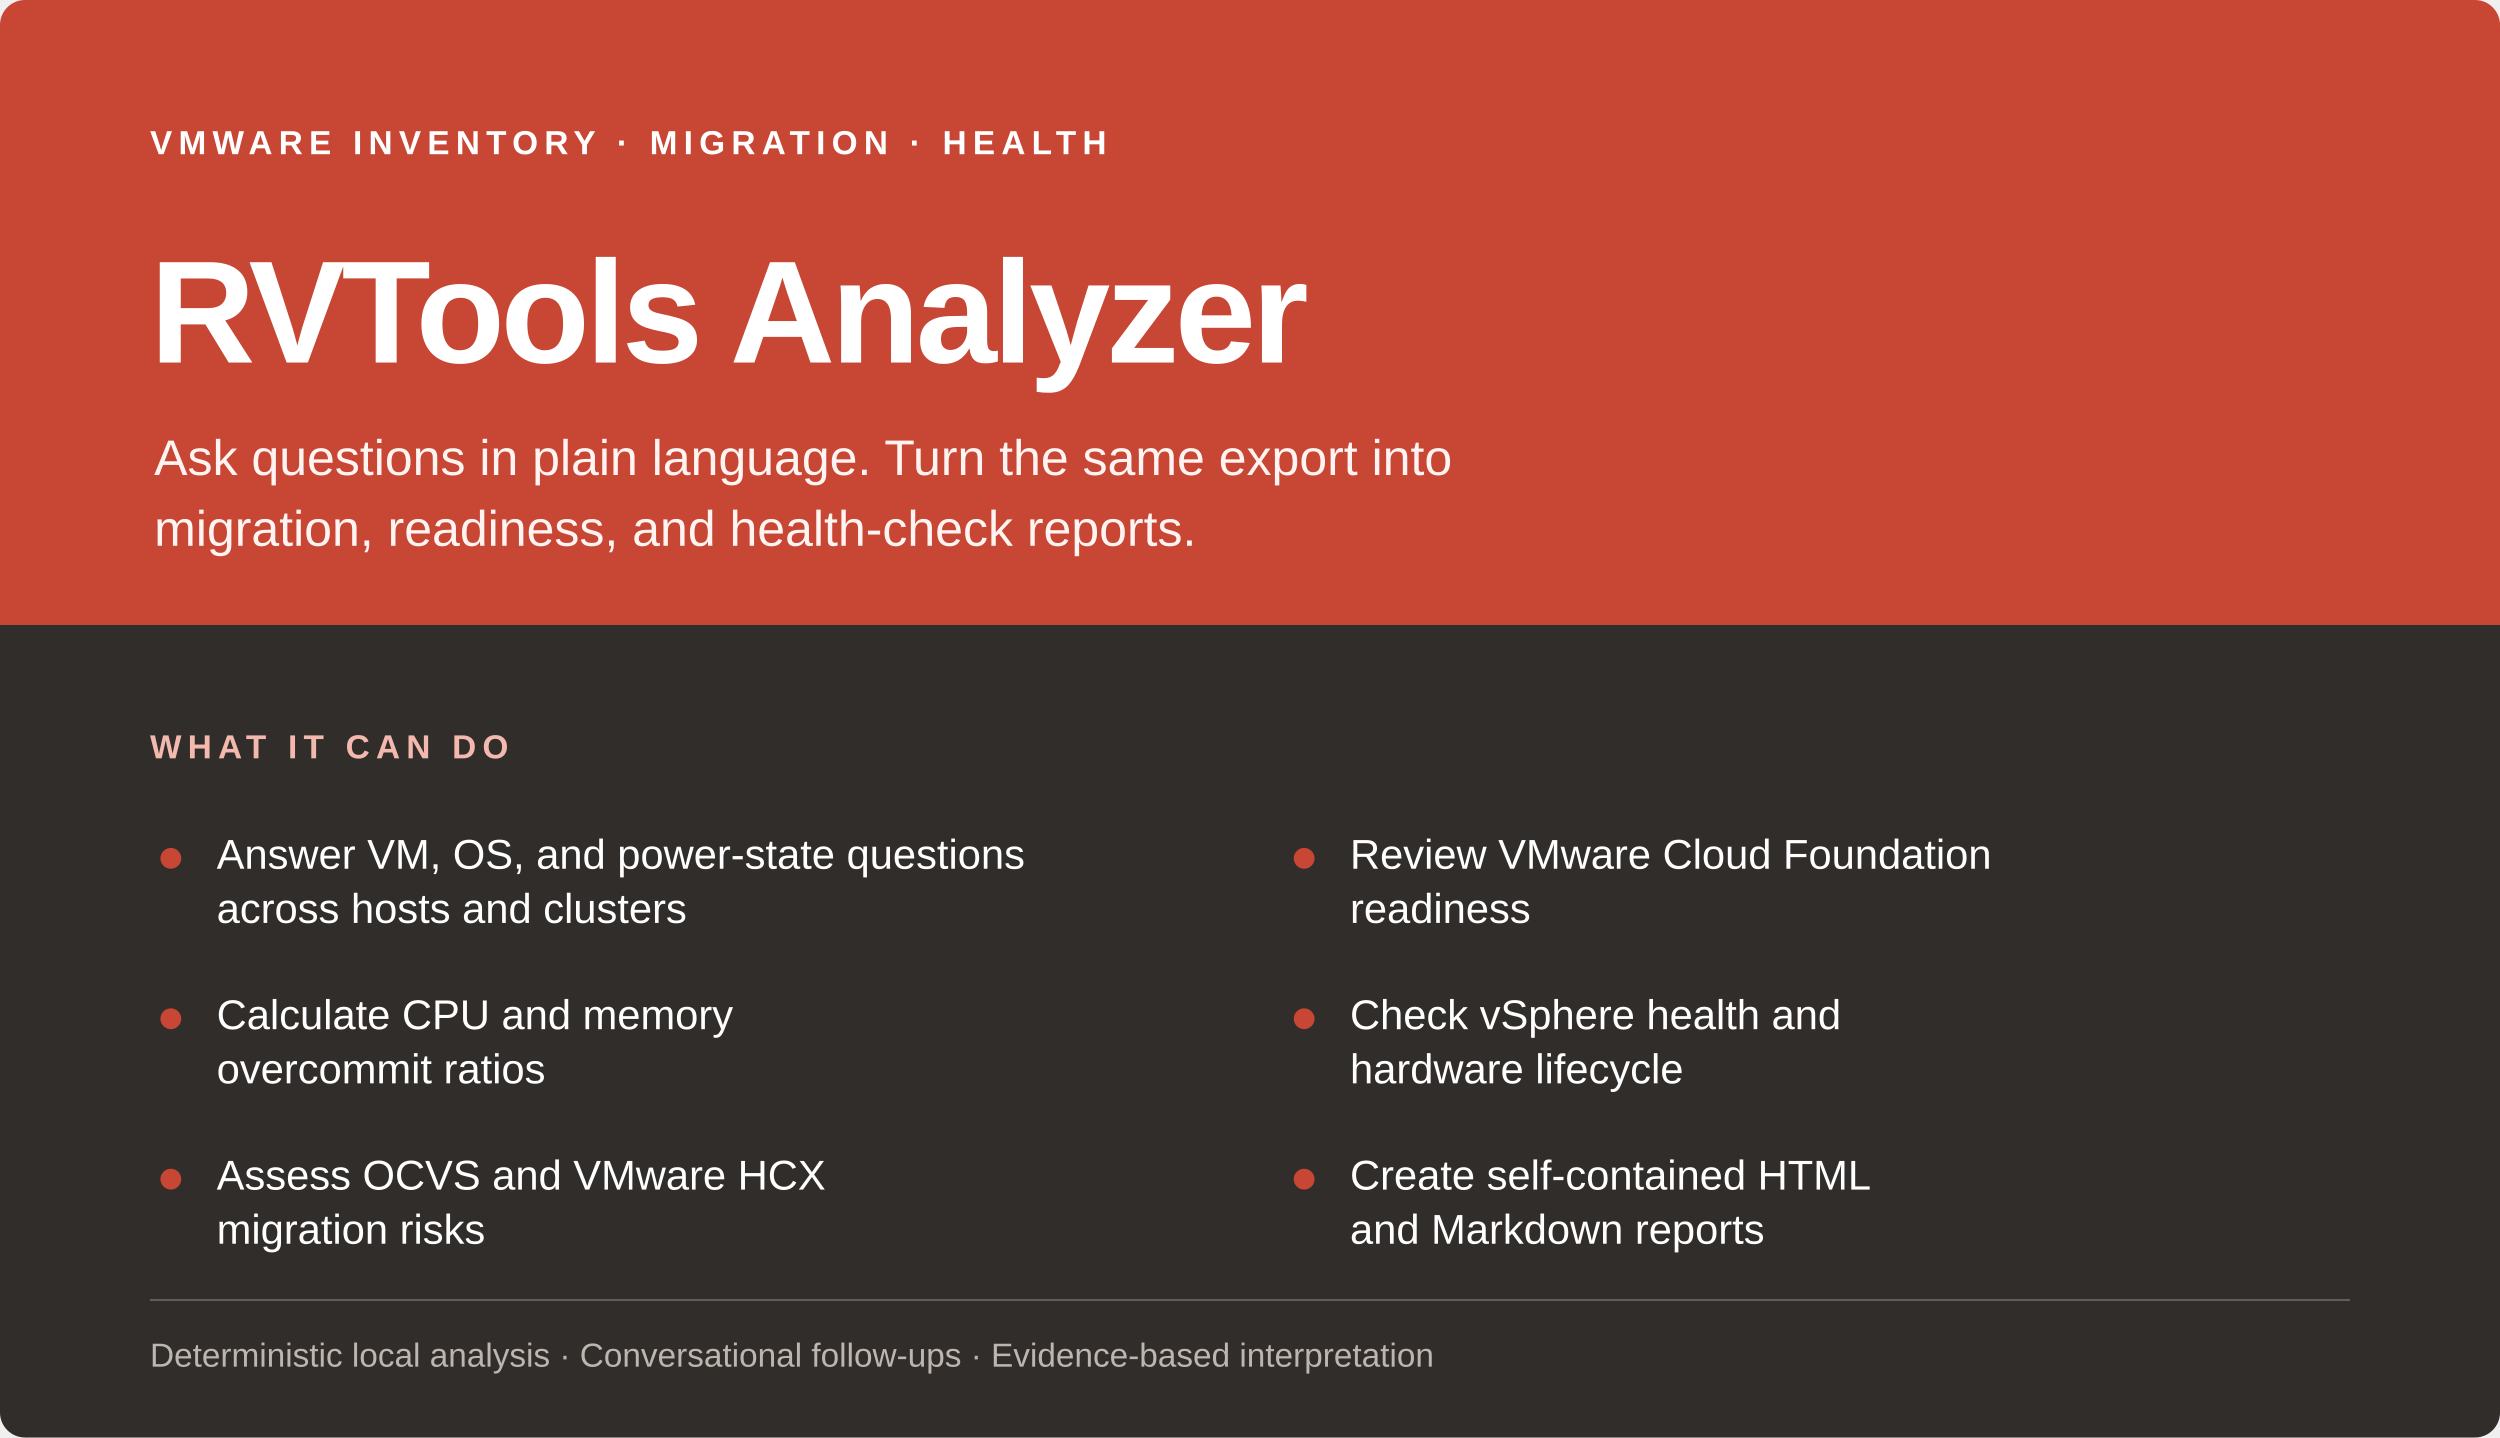
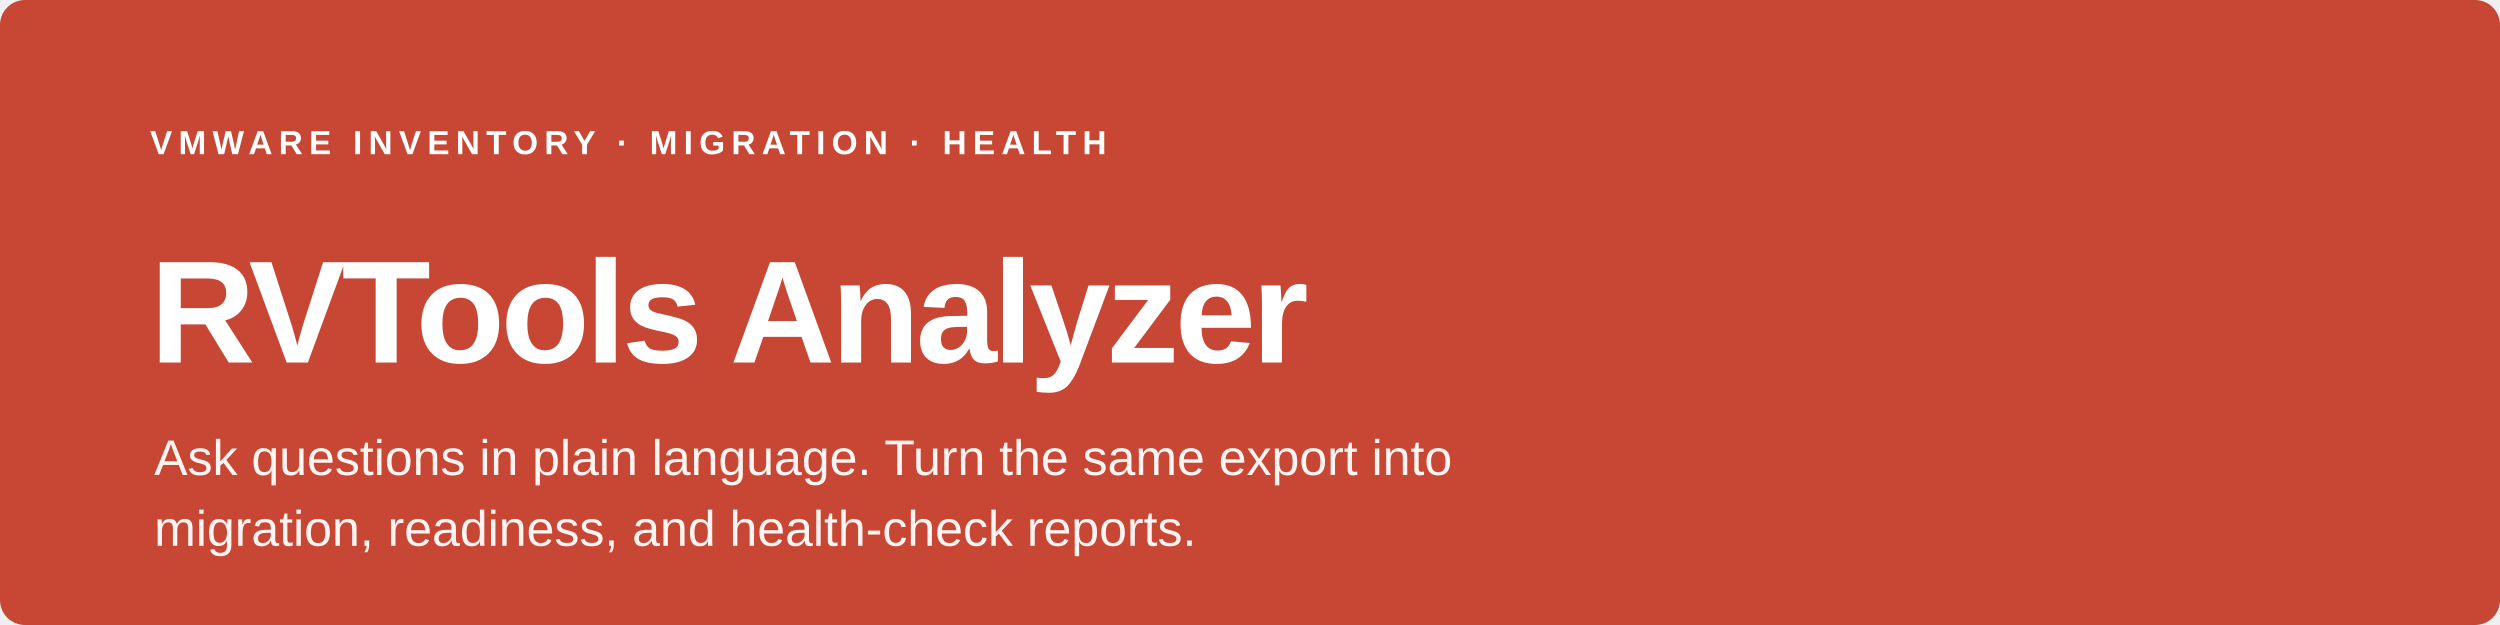
- <svg xmlns="http://www.w3.org/2000/svg" width="1200" height="690" viewBox="0 0 1200 690" role="img" aria-labelledby="title description">
+ <svg xmlns="http://www.w3.org/2000/svg" width="1200" height="300" viewBox="0 0 1200 300" role="img" aria-labelledby="title description">
  <defs>
    <clipPath id="rounded-panel">
-       <rect width="1200" height="690" rx="12" />
+       <rect width="1200" height="300" rx="12" />
    </clipPath>
  </defs>
  <g clip-path="url(#rounded-panel)">
    <rect width="1200" height="300" fill="#c74634" />
-     <rect y="300" width="1200" height="390" fill="#312d2a" />
  </g>
  <g font-family="-apple-system, BlinkMacSystemFont, 'Segoe UI', Arial, sans-serif">
    <text x="72" y="74" fill="#ffffff" font-size="16" font-weight="700" letter-spacing="3">VMWARE INVENTORY · MIGRATION · HEALTH</text>
    <text x="72" y="174" fill="#ffffff" font-size="70" font-weight="650" letter-spacing="-2">RVTools Analyzer</text>
    <text x="74" y="228" fill="#fff4f1" font-size="24">Ask questions in plain language. Turn the same export into</text>
    <text x="74" y="262" fill="#fff4f1" font-size="24">migration, readiness, and health-check reports.</text>
-     <text x="72" y="364" fill="#f4b9ae" font-size="16" font-weight="700" letter-spacing="3">WHAT IT CAN DO</text>
-     <g fill="#ffffff" font-size="20">
-       <circle cx="82" cy="412" r="5" fill="#c74634" />
-       <text x="104" y="417">Answer VM, OS, and power-state questions</text>
-       <text x="104" y="443">across hosts and clusters</text>
-       <circle cx="82" cy="489" r="5" fill="#c74634" />
-       <text x="104" y="494">Calculate CPU and memory</text>
-       <text x="104" y="520">overcommit ratios</text>
-       <circle cx="82" cy="566" r="5" fill="#c74634" />
-       <text x="104" y="571">Assess OCVS and VMware HCX</text>
-       <text x="104" y="597">migration risks</text>
-       <circle cx="626" cy="412" r="5" fill="#c74634" />
-       <text x="648" y="417">Review VMware Cloud Foundation</text>
-       <text x="648" y="443">readiness</text>
-       <circle cx="626" cy="489" r="5" fill="#c74634" />
-       <text x="648" y="494">Check vSphere health and</text>
-       <text x="648" y="520">hardware lifecycle</text>
-       <circle cx="626" cy="566" r="5" fill="#c74634" />
-       <text x="648" y="571">Create self-contained HTML</text>
-       <text x="648" y="597">and Markdown reports</text>
-     </g>
-     <line x1="72" y1="624" x2="1128" y2="624" stroke="#625d59" stroke-width="1" />
-     <text x="72" y="656" fill="#bcb5b0" font-size="16">Deterministic local analysis · Conversational follow-ups · Evidence-based interpretation</text>
  </g>
</svg>
